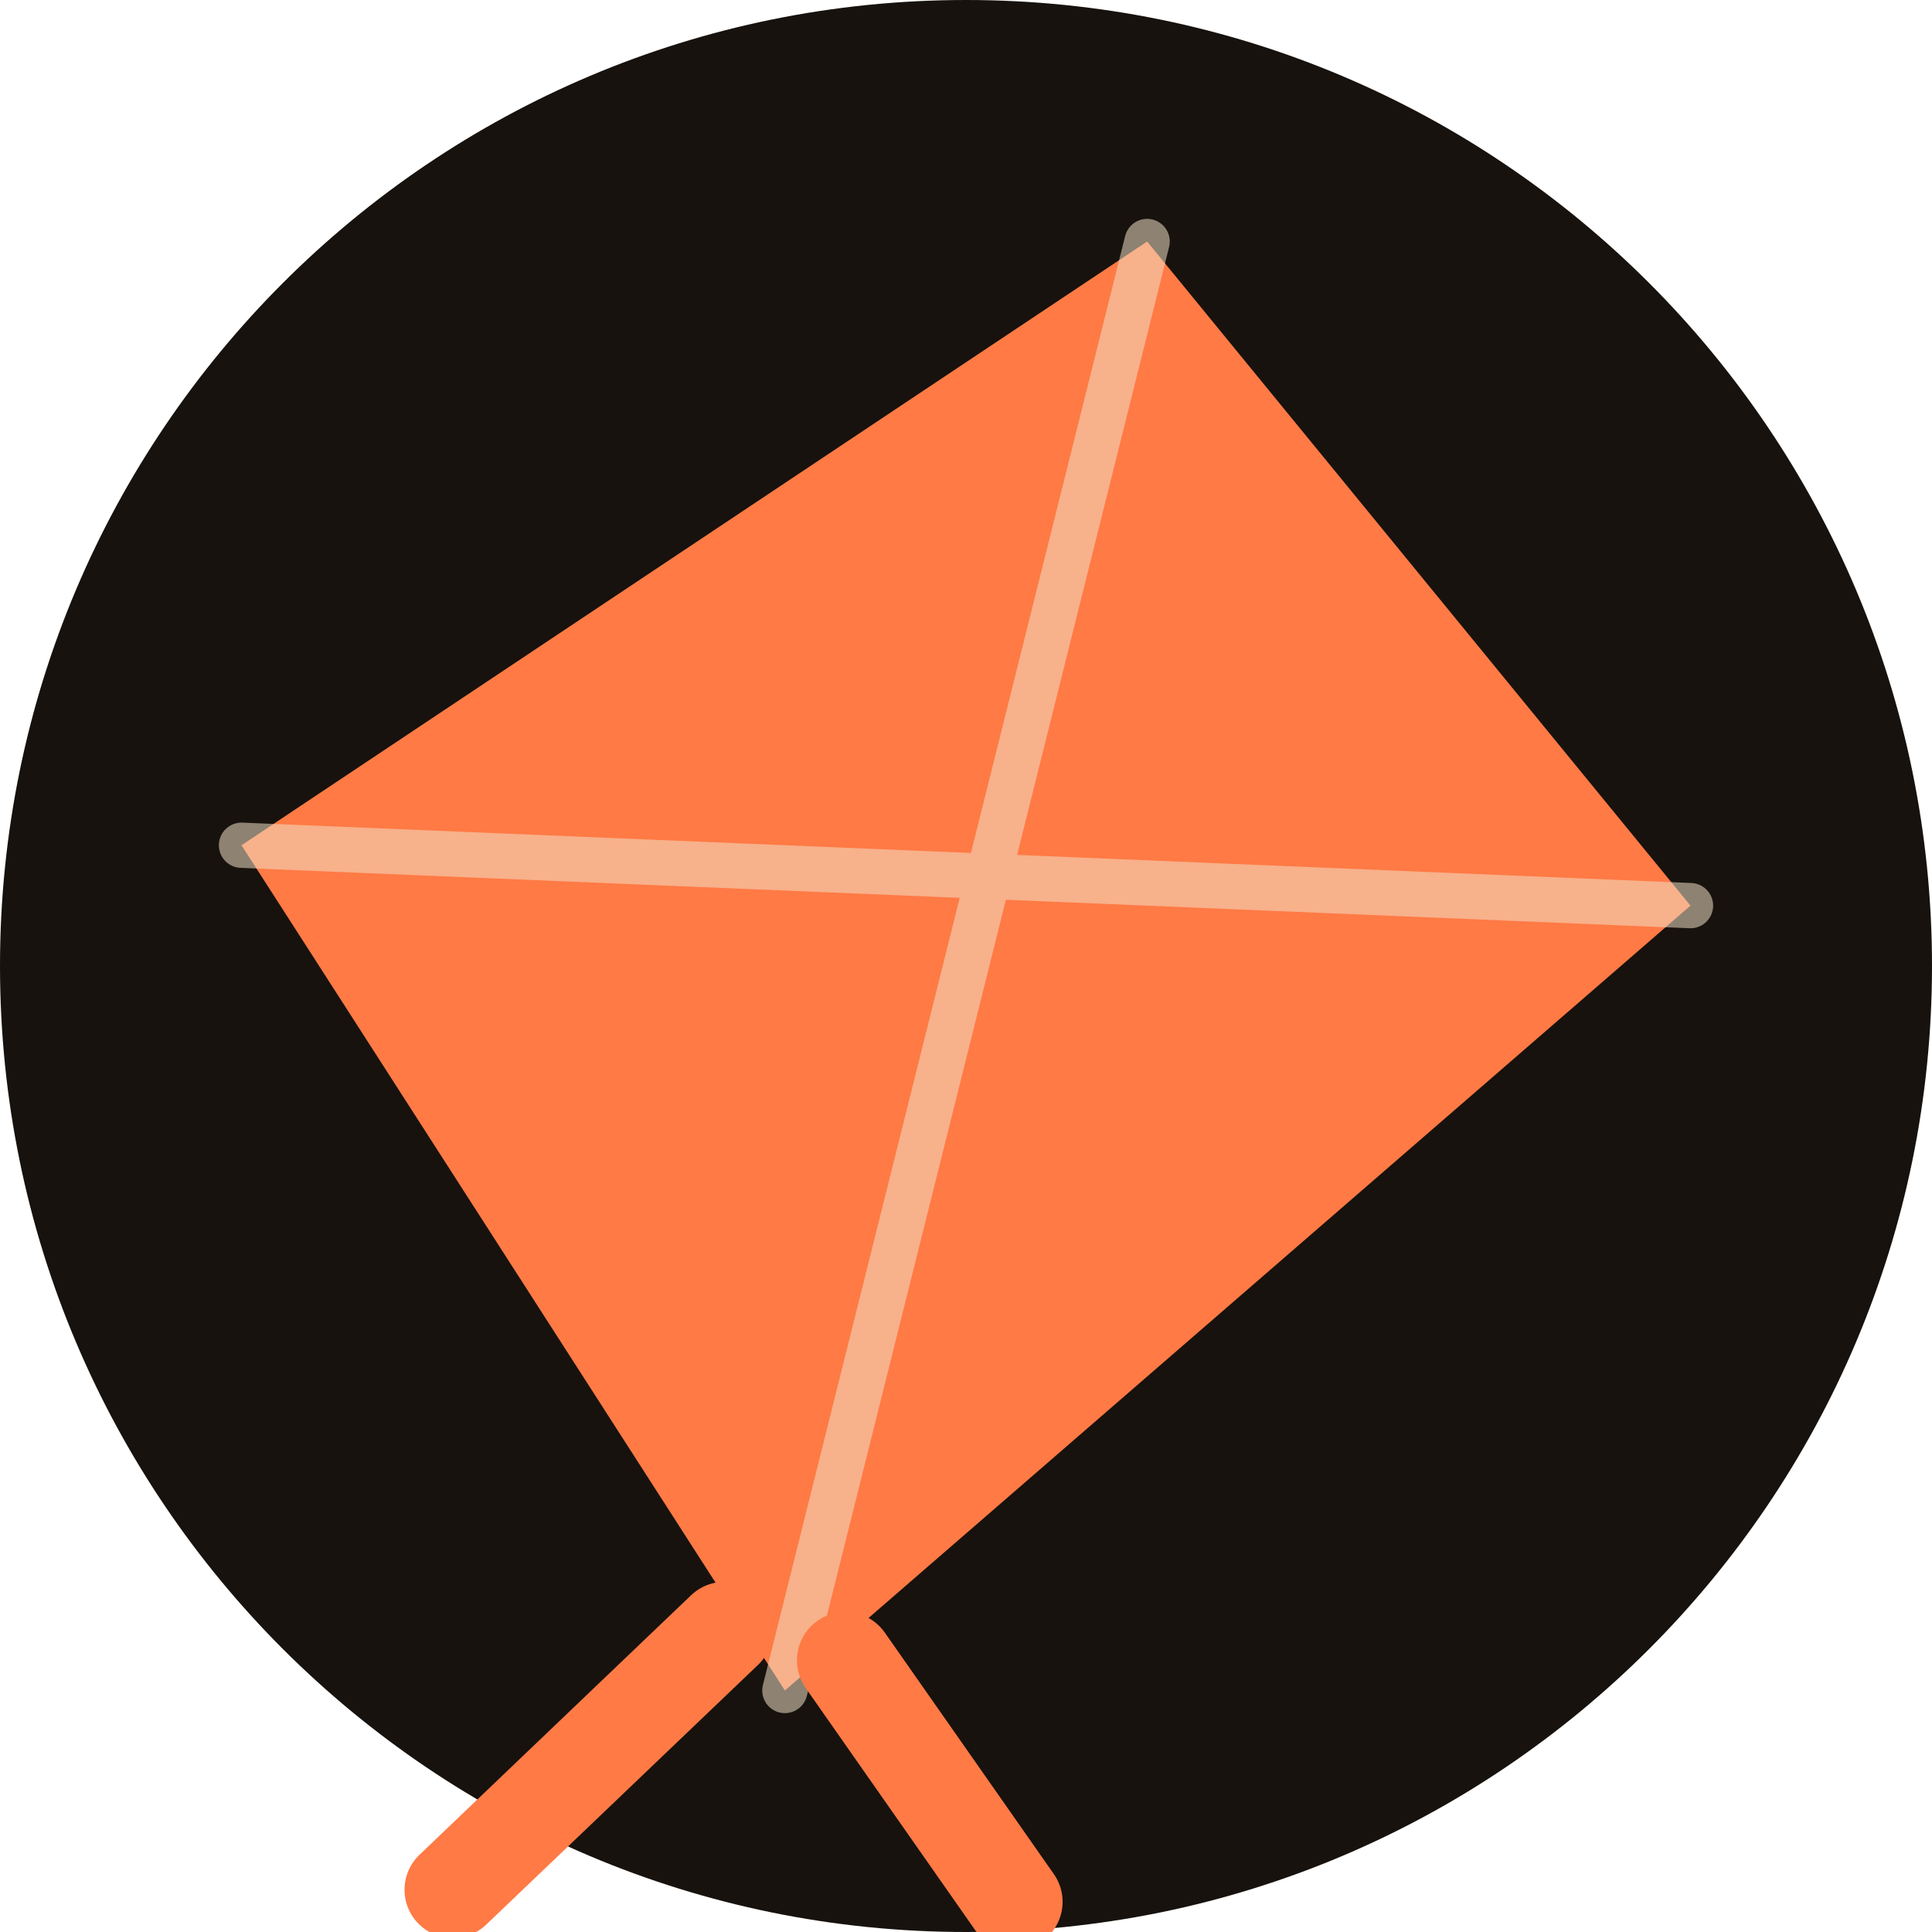
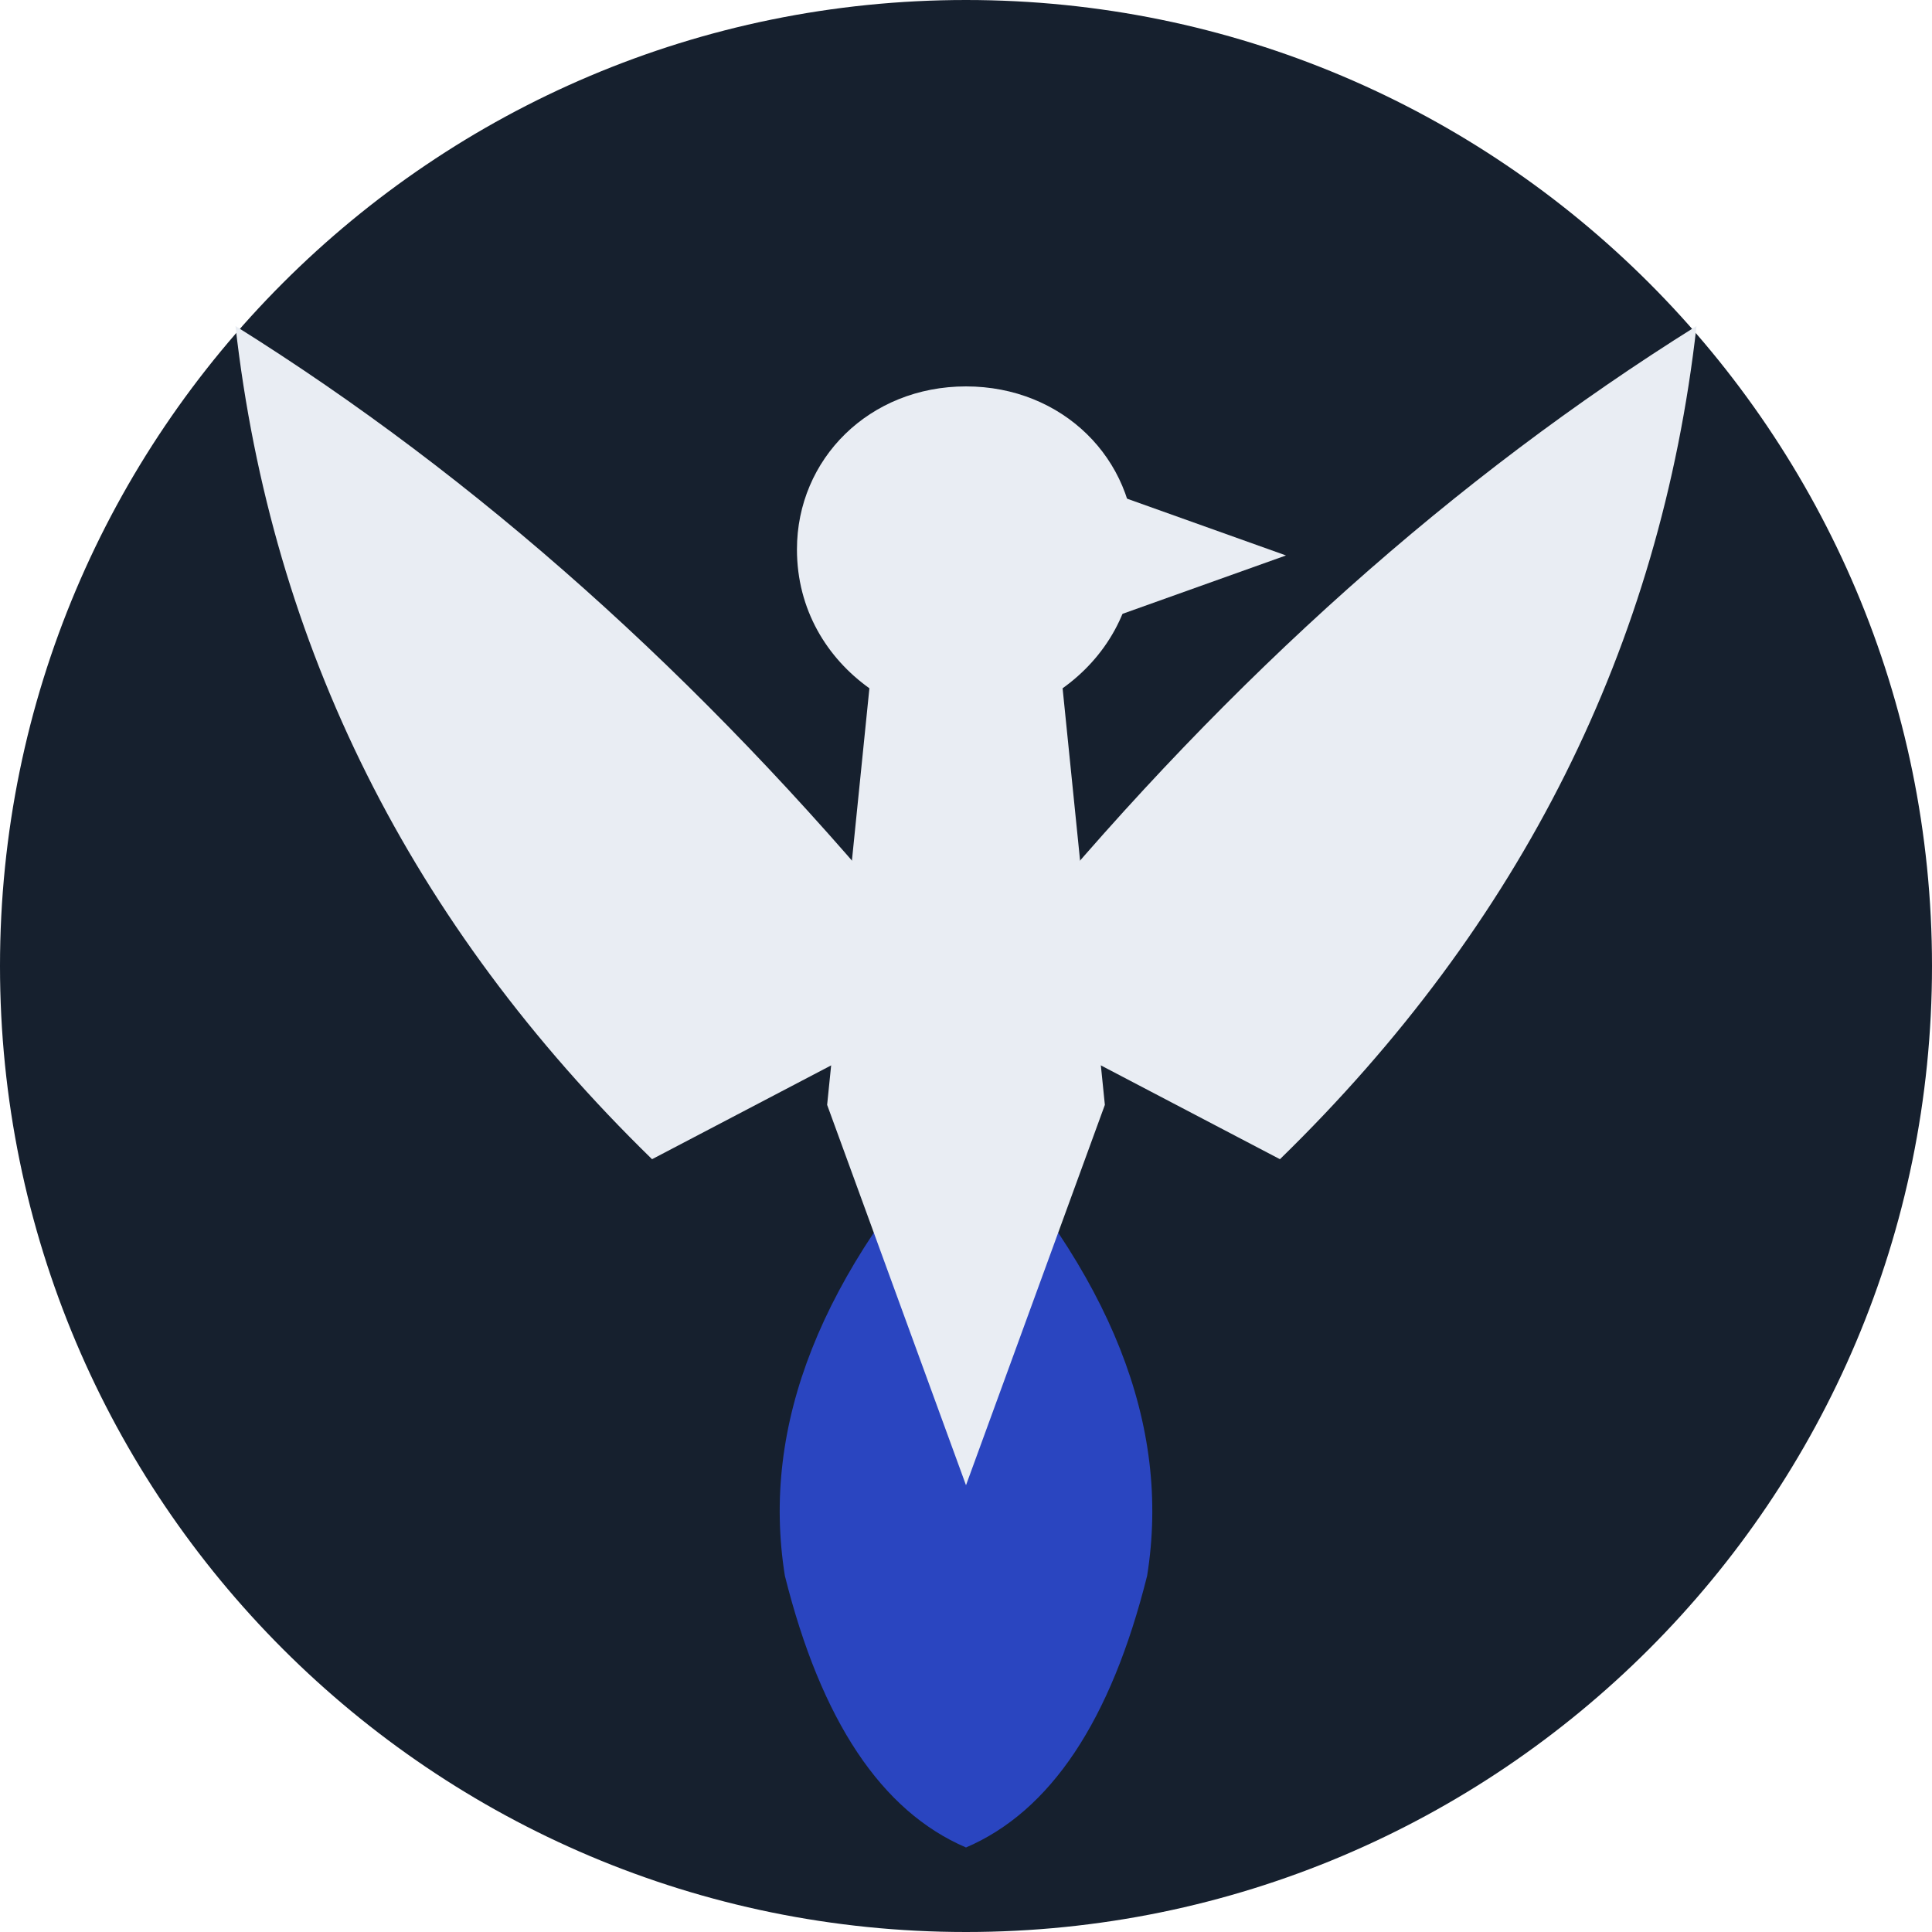
- <svg xmlns="http://www.w3.org/2000/svg" viewBox="0 0 32 32">
-   <circle cx="16" cy="16" r="16" fill="#17120d" />
-   <path d="M19 4 L28 15 L13 28 L4 14 Z" fill="#ff7a45" />
-   <path d="M19 4 L13 28 M28 15 L4 14" stroke="#f0dec4" stroke-width="0.75" stroke-linecap="round" opacity="0.55" />
-   <path d="M12 27 L7.5 31.3 M14 27.5 L16.8 31.5" stroke="#ff7a45" stroke-width="1.6" stroke-linecap="round" fill="none" />
+ <svg xmlns="http://www.w3.org/2000/svg" viewBox="0 0 32 32" role="img" aria-label="PHOENIX">
+   <circle cx="16" cy="16" r="16" fill="#16202e" />
+   <g fill="#2a45c0">
+     <path d="M16 18.5c2.4 2.6 3.4 5.1 3 7.6-.6 2.4-1.6 3.9-3 4.5-1.4-.6-2.4-2.1-3-4.5-.4-2.5.6-5 3-7.6z" />
+   </g>
+   <g fill="#e9edf3">
+     <path id="w" d="M15 15.3C11.6 11.2 7.9 7.9 3.9 5.4c.6 5.3 2.9 9.9 6.9 13.8l4.2-2.2z" />
+     <use href="#w" transform="translate(32 0) scale(-1 1)" />
+     <path d="M16 6.4c1.6 0 2.8 1.2 2.8 2.7 0 1-.5 1.8-1.2 2.3l.7 6.9L16 24.6l-2.3-6.3.7-6.9c-.7-.5-1.2-1.3-1.2-2.3 0-1.5 1.2-2.7 2.8-2.7z" />
+     <path d="M18.5 8.2l2.8 1-2.8 1z" />
+   </g>
</svg>
